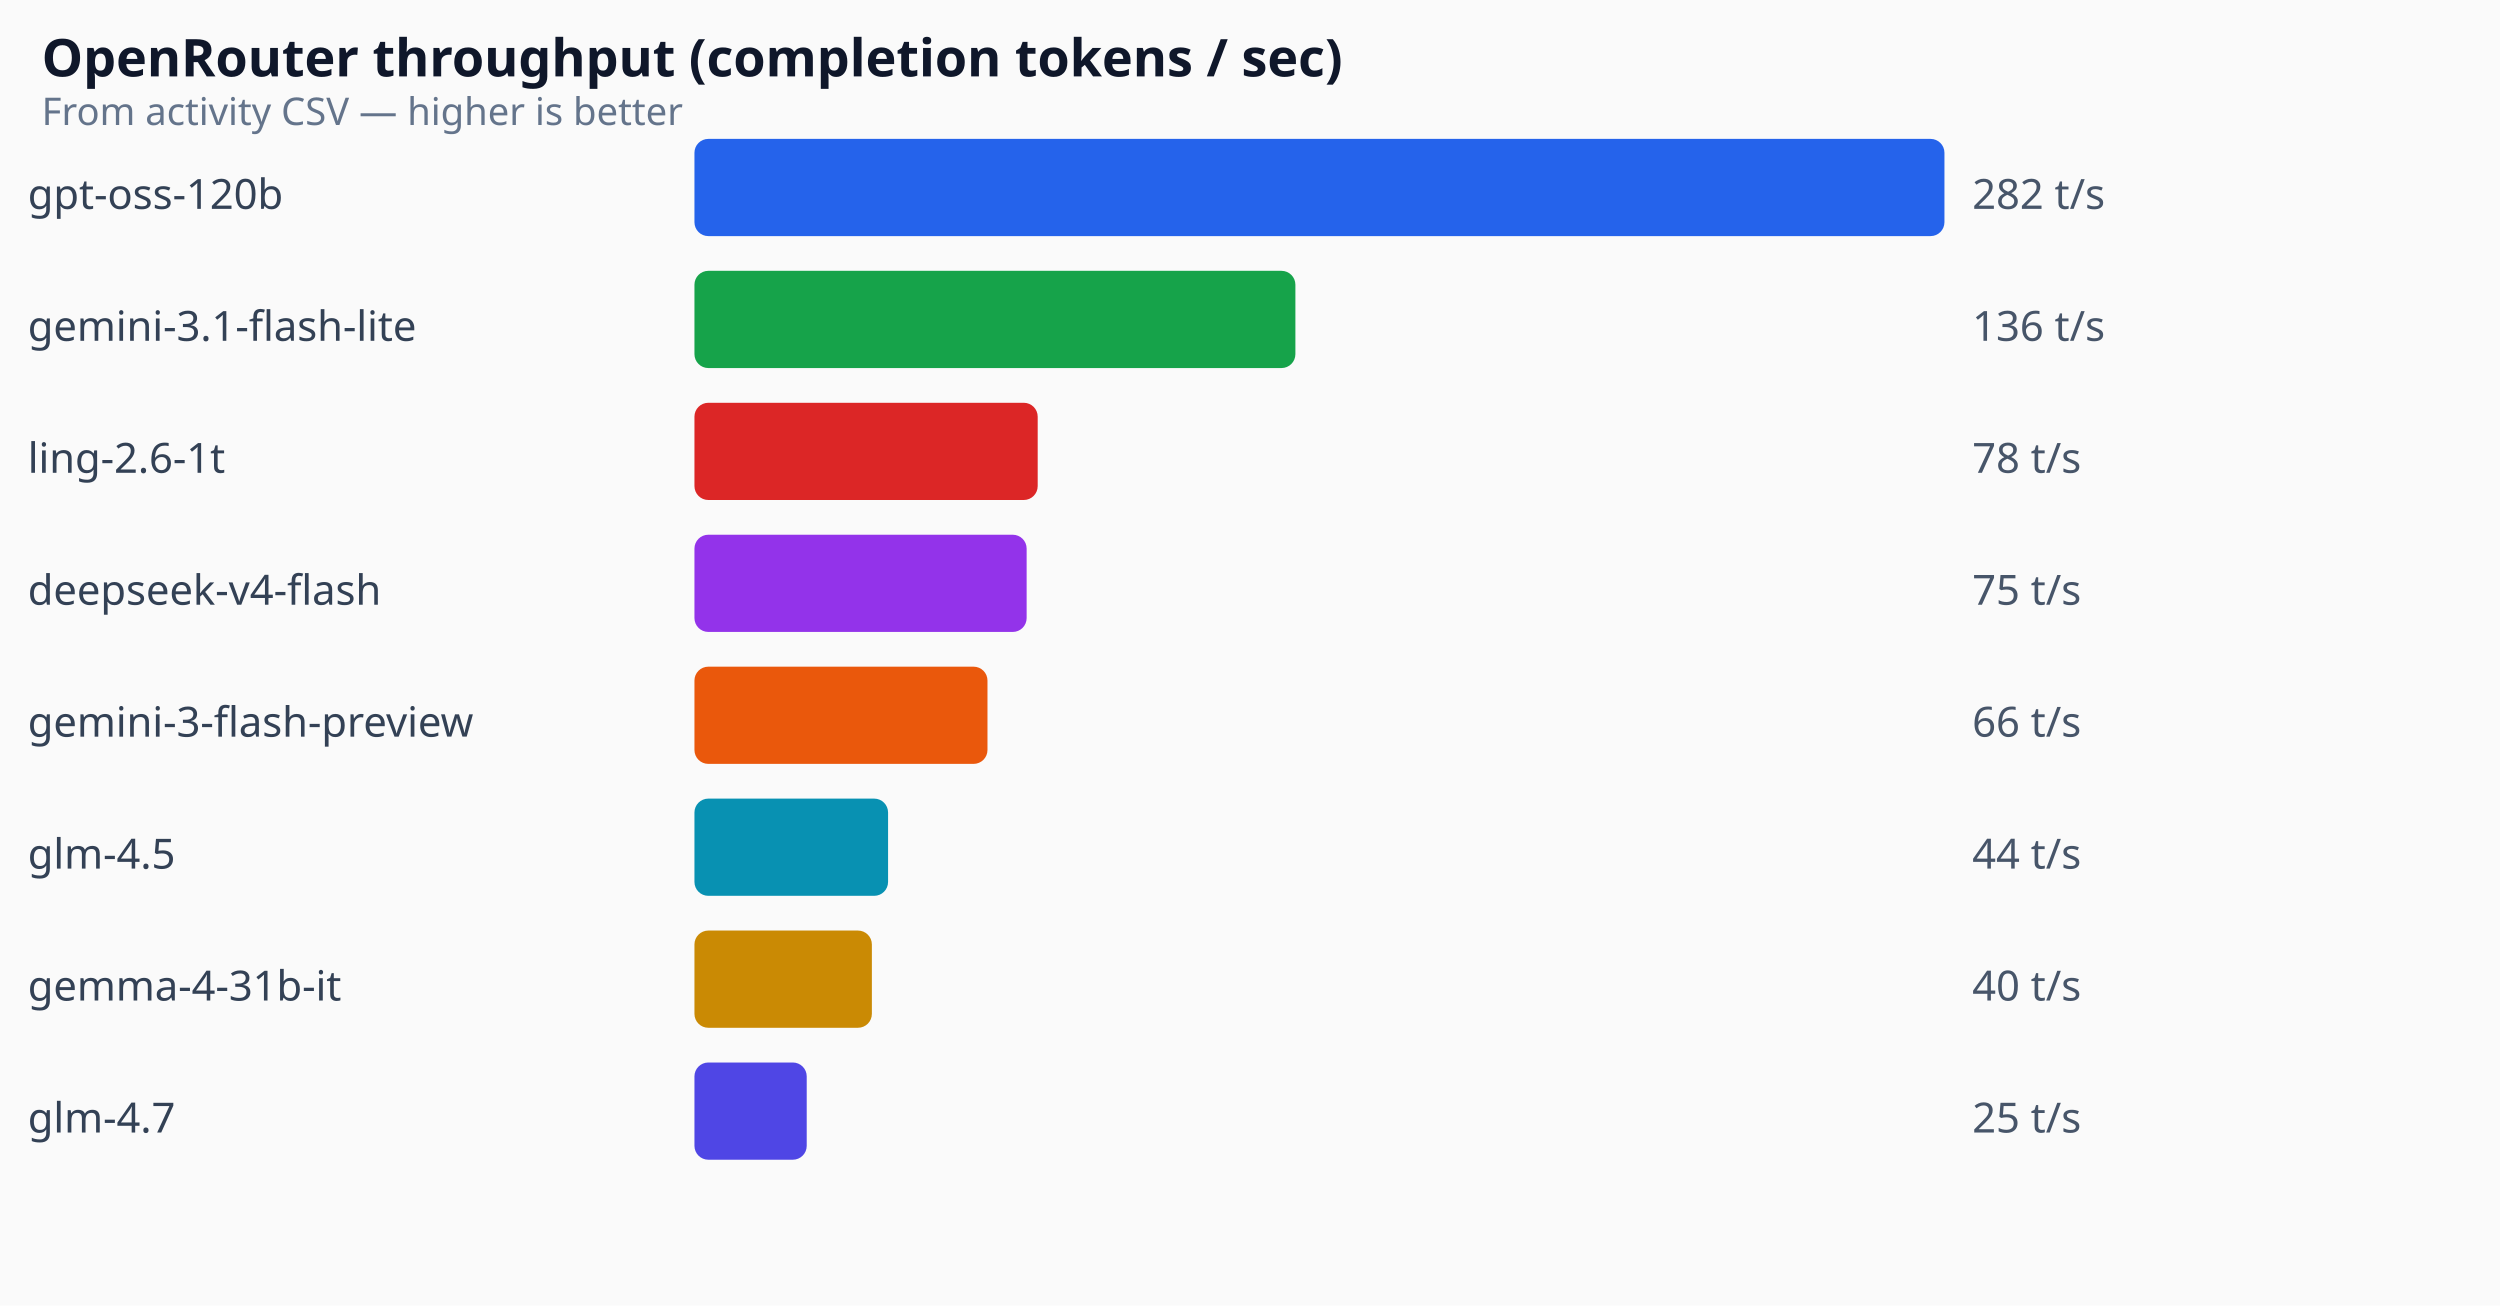
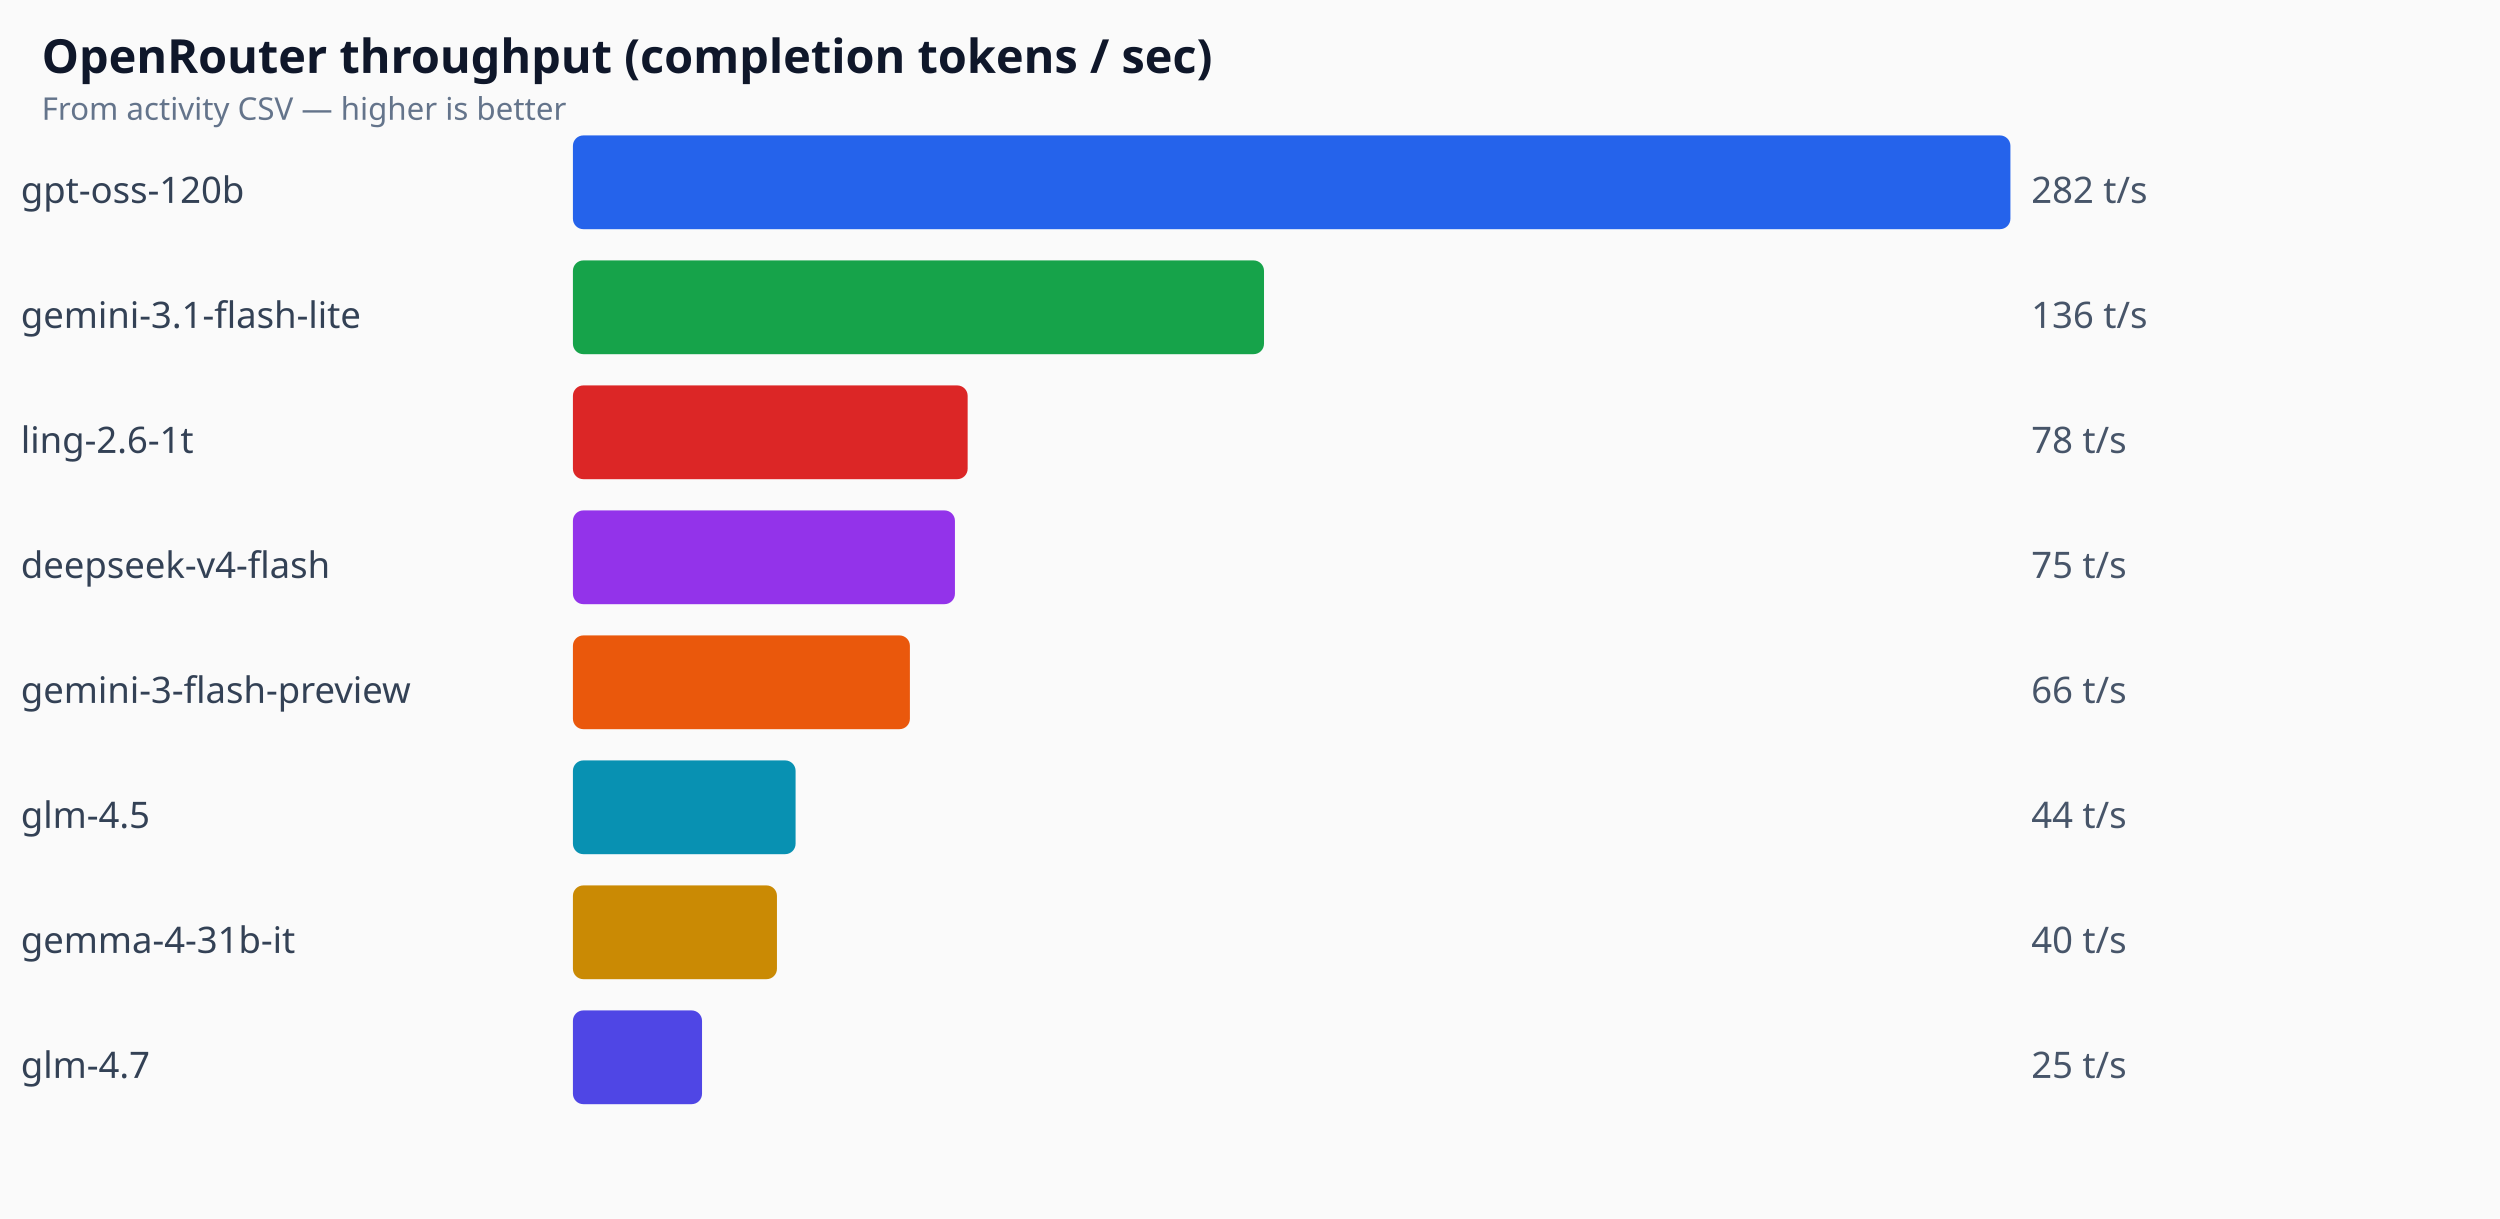
- <svg xmlns="http://www.w3.org/2000/svg" viewBox="0 0 720 376" width="720" height="376">
+ <svg xmlns="http://www.w3.org/2000/svg" viewBox="0 0 960 468" width="960" height="468">
  <style>
-     .title { font: 600 15px system-ui, sans-serif; fill: #0f172a; }
-     .label { font: 12px system-ui, sans-serif; fill: #334155; }
-     .value { font: 12px system-ui, sans-serif; fill: #475569; }
-     .sub { font: 11px system-ui, sans-serif; fill: #64748b; }
+     .title { font: 600 18px system-ui, sans-serif; fill: #0f172a; }
+     .label { font: 14px system-ui, sans-serif; fill: #334155; }
+     .value { font: 14px system-ui, sans-serif; fill: #475569; }
+     .sub { font: 12px system-ui, sans-serif; fill: #64748b; }
  </style>
  <rect width="100%" height="100%" fill="#fafafa" />
-   <text x="12" y="22" class="title">OpenRouter throughput (completion tokens / sec)</text>
-   <text x="12" y="36" class="sub">From activity CSV — higher is better</text>
-   <text x="8" y="60.16" class="label">gpt-oss-120b</text>
-   <rect x="200" y="40" width="360" height="28" rx="4" fill="#2563eb" />
-   <text x="568" y="60.16" class="value">282 t/s</text>
-   <text x="8" y="98.16" class="label">gemini-3.1-flash-lite</text>
-   <rect x="200" y="78" width="173.074" height="28" rx="4" fill="#16a34a" />
-   <text x="568" y="98.16" class="value">136 t/s</text>
-   <text x="8" y="136.16" class="label">ling-2.6-1t</text>
-   <rect x="200" y="116" width="98.855" height="28" rx="4" fill="#dc2626" />
-   <text x="568" y="136.16" class="value">78 t/s</text>
-   <text x="8" y="174.16" class="label">deepseek-v4-flash</text>
-   <rect x="200" y="154" width="95.673" height="28" rx="4" fill="#9333ea" />
-   <text x="568" y="174.16" class="value">75 t/s</text>
-   <text x="8" y="212.16" class="label">gemini-3-flash-preview</text>
-   <rect x="200" y="192" width="84.393" height="28" rx="4" fill="#ea580c" />
-   <text x="568" y="212.16" class="value">66 t/s</text>
-   <text x="8" y="250.16" class="label">glm-4.5</text>
-   <rect x="200" y="230" width="55.765" height="28" rx="4" fill="#0891b2" />
-   <text x="568" y="250.16" class="value">44 t/s</text>
-   <text x="8" y="288.16" class="label">gemma-4-31b-it</text>
-   <rect x="200" y="268" width="51.099" height="28" rx="4" fill="#ca8a04" />
-   <text x="568" y="288.16" class="value">40 t/s</text>
-   <text x="8" y="326.16" class="label">glm-4.7</text>
-   <rect x="200" y="306" width="32.336" height="28" rx="4" fill="#4f46e5" />
-   <text x="568" y="326.16" class="value">25 t/s</text>
+   <text x="16" y="28" class="title">OpenRouter throughput (completion tokens / sec)</text>
+   <text x="16" y="46" class="sub">From activity CSV — higher is better</text>
+   <text x="8" y="77.92" class="label">gpt-oss-120b</text>
+   <rect x="220" y="52" width="552" height="36" rx="4" fill="#2563eb" />
+   <text x="780" y="77.92" class="value">282 t/s</text>
+   <text x="8" y="125.92" class="label">gemini-3.1-flash-lite</text>
+   <rect x="220" y="100" width="265.38" height="36" rx="4" fill="#16a34a" />
+   <text x="780" y="125.92" class="value">136 t/s</text>
+   <text x="8" y="173.92" class="label">ling-2.6-1t</text>
+   <rect x="220" y="148" width="151.578" height="36" rx="4" fill="#dc2626" />
+   <text x="780" y="173.92" class="value">78 t/s</text>
+   <text x="8" y="221.92" class="label">deepseek-v4-flash</text>
+   <rect x="220" y="196" width="146.699" height="36" rx="4" fill="#9333ea" />
+   <text x="780" y="221.92" class="value">75 t/s</text>
+   <text x="8" y="269.92" class="label">gemini-3-flash-preview</text>
+   <rect x="220" y="244" width="129.403" height="36" rx="4" fill="#ea580c" />
+   <text x="780" y="269.92" class="value">66 t/s</text>
+   <text x="8" y="317.92" class="label">glm-4.5</text>
+   <rect x="220" y="292" width="85.507" height="36" rx="4" fill="#0891b2" />
+   <text x="780" y="317.92" class="value">44 t/s</text>
+   <text x="8" y="365.92" class="label">gemma-4-31b-it</text>
+   <rect x="220" y="340" width="78.352" height="36" rx="4" fill="#ca8a04" />
+   <text x="780" y="365.92" class="value">40 t/s</text>
+   <text x="8" y="413.92" class="label">glm-4.7</text>
+   <rect x="220" y="388" width="49.581" height="36" rx="4" fill="#4f46e5" />
+   <text x="780" y="413.92" class="value">25 t/s</text>
</svg>
